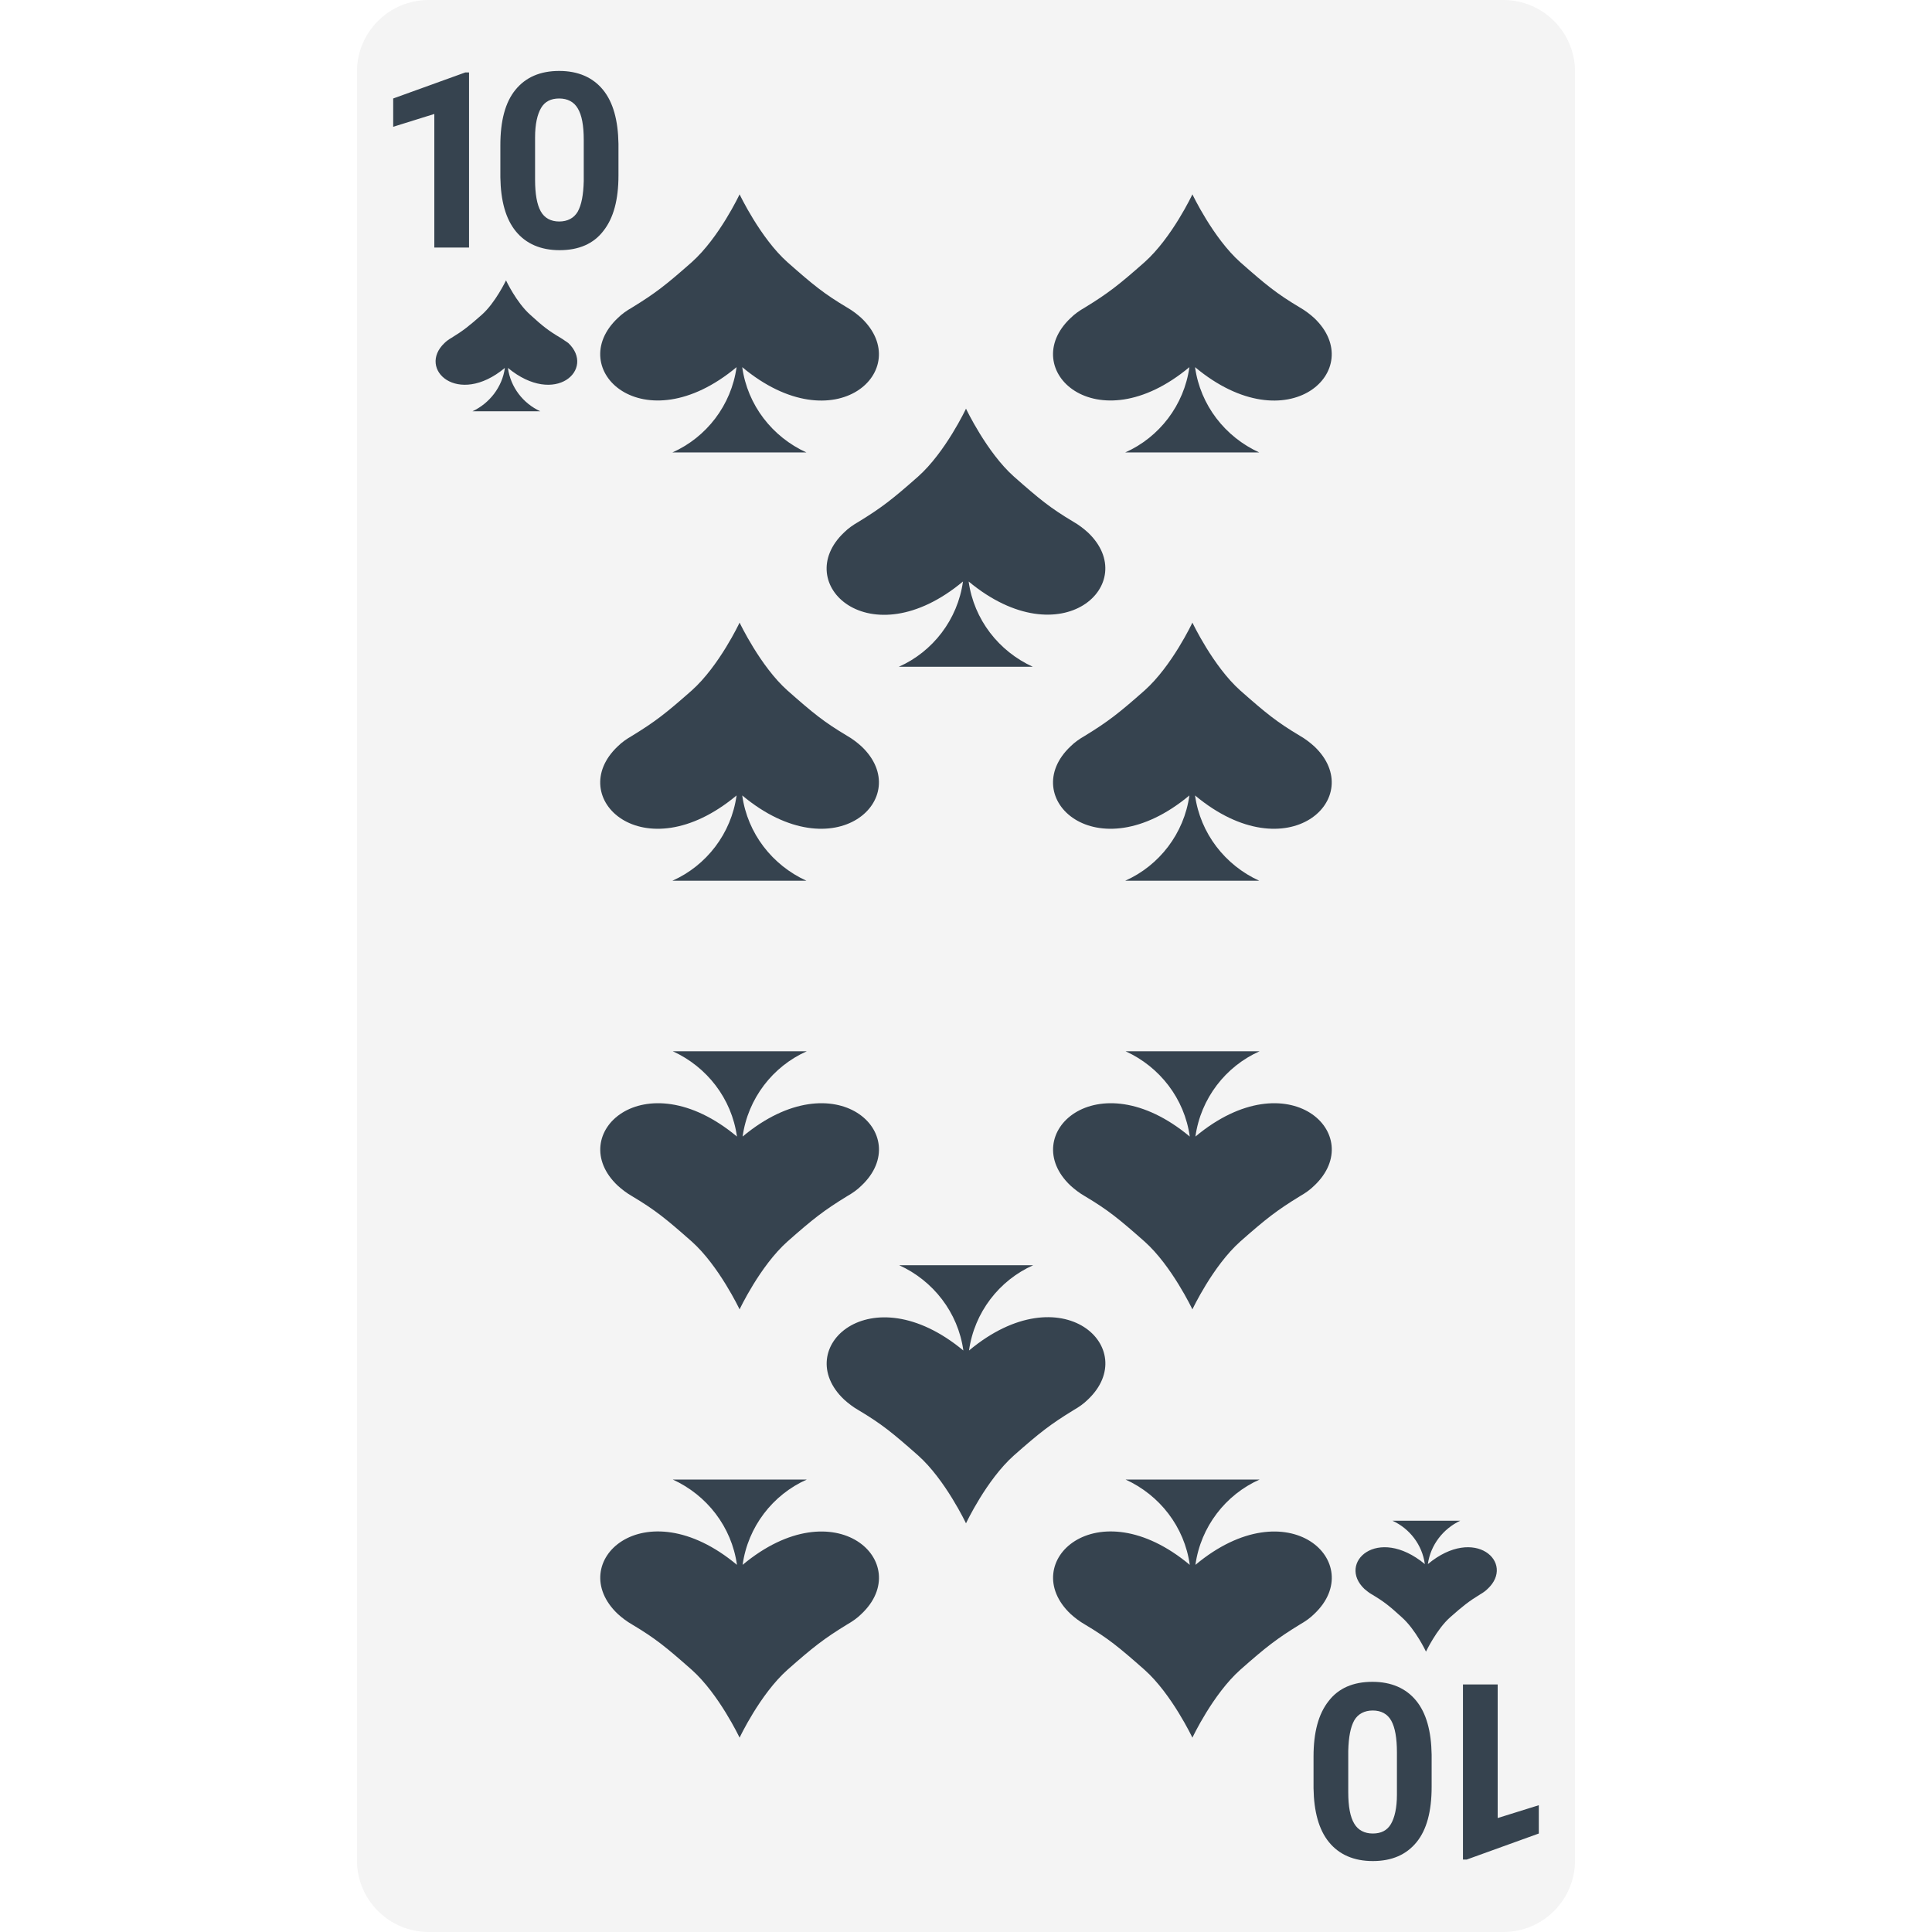
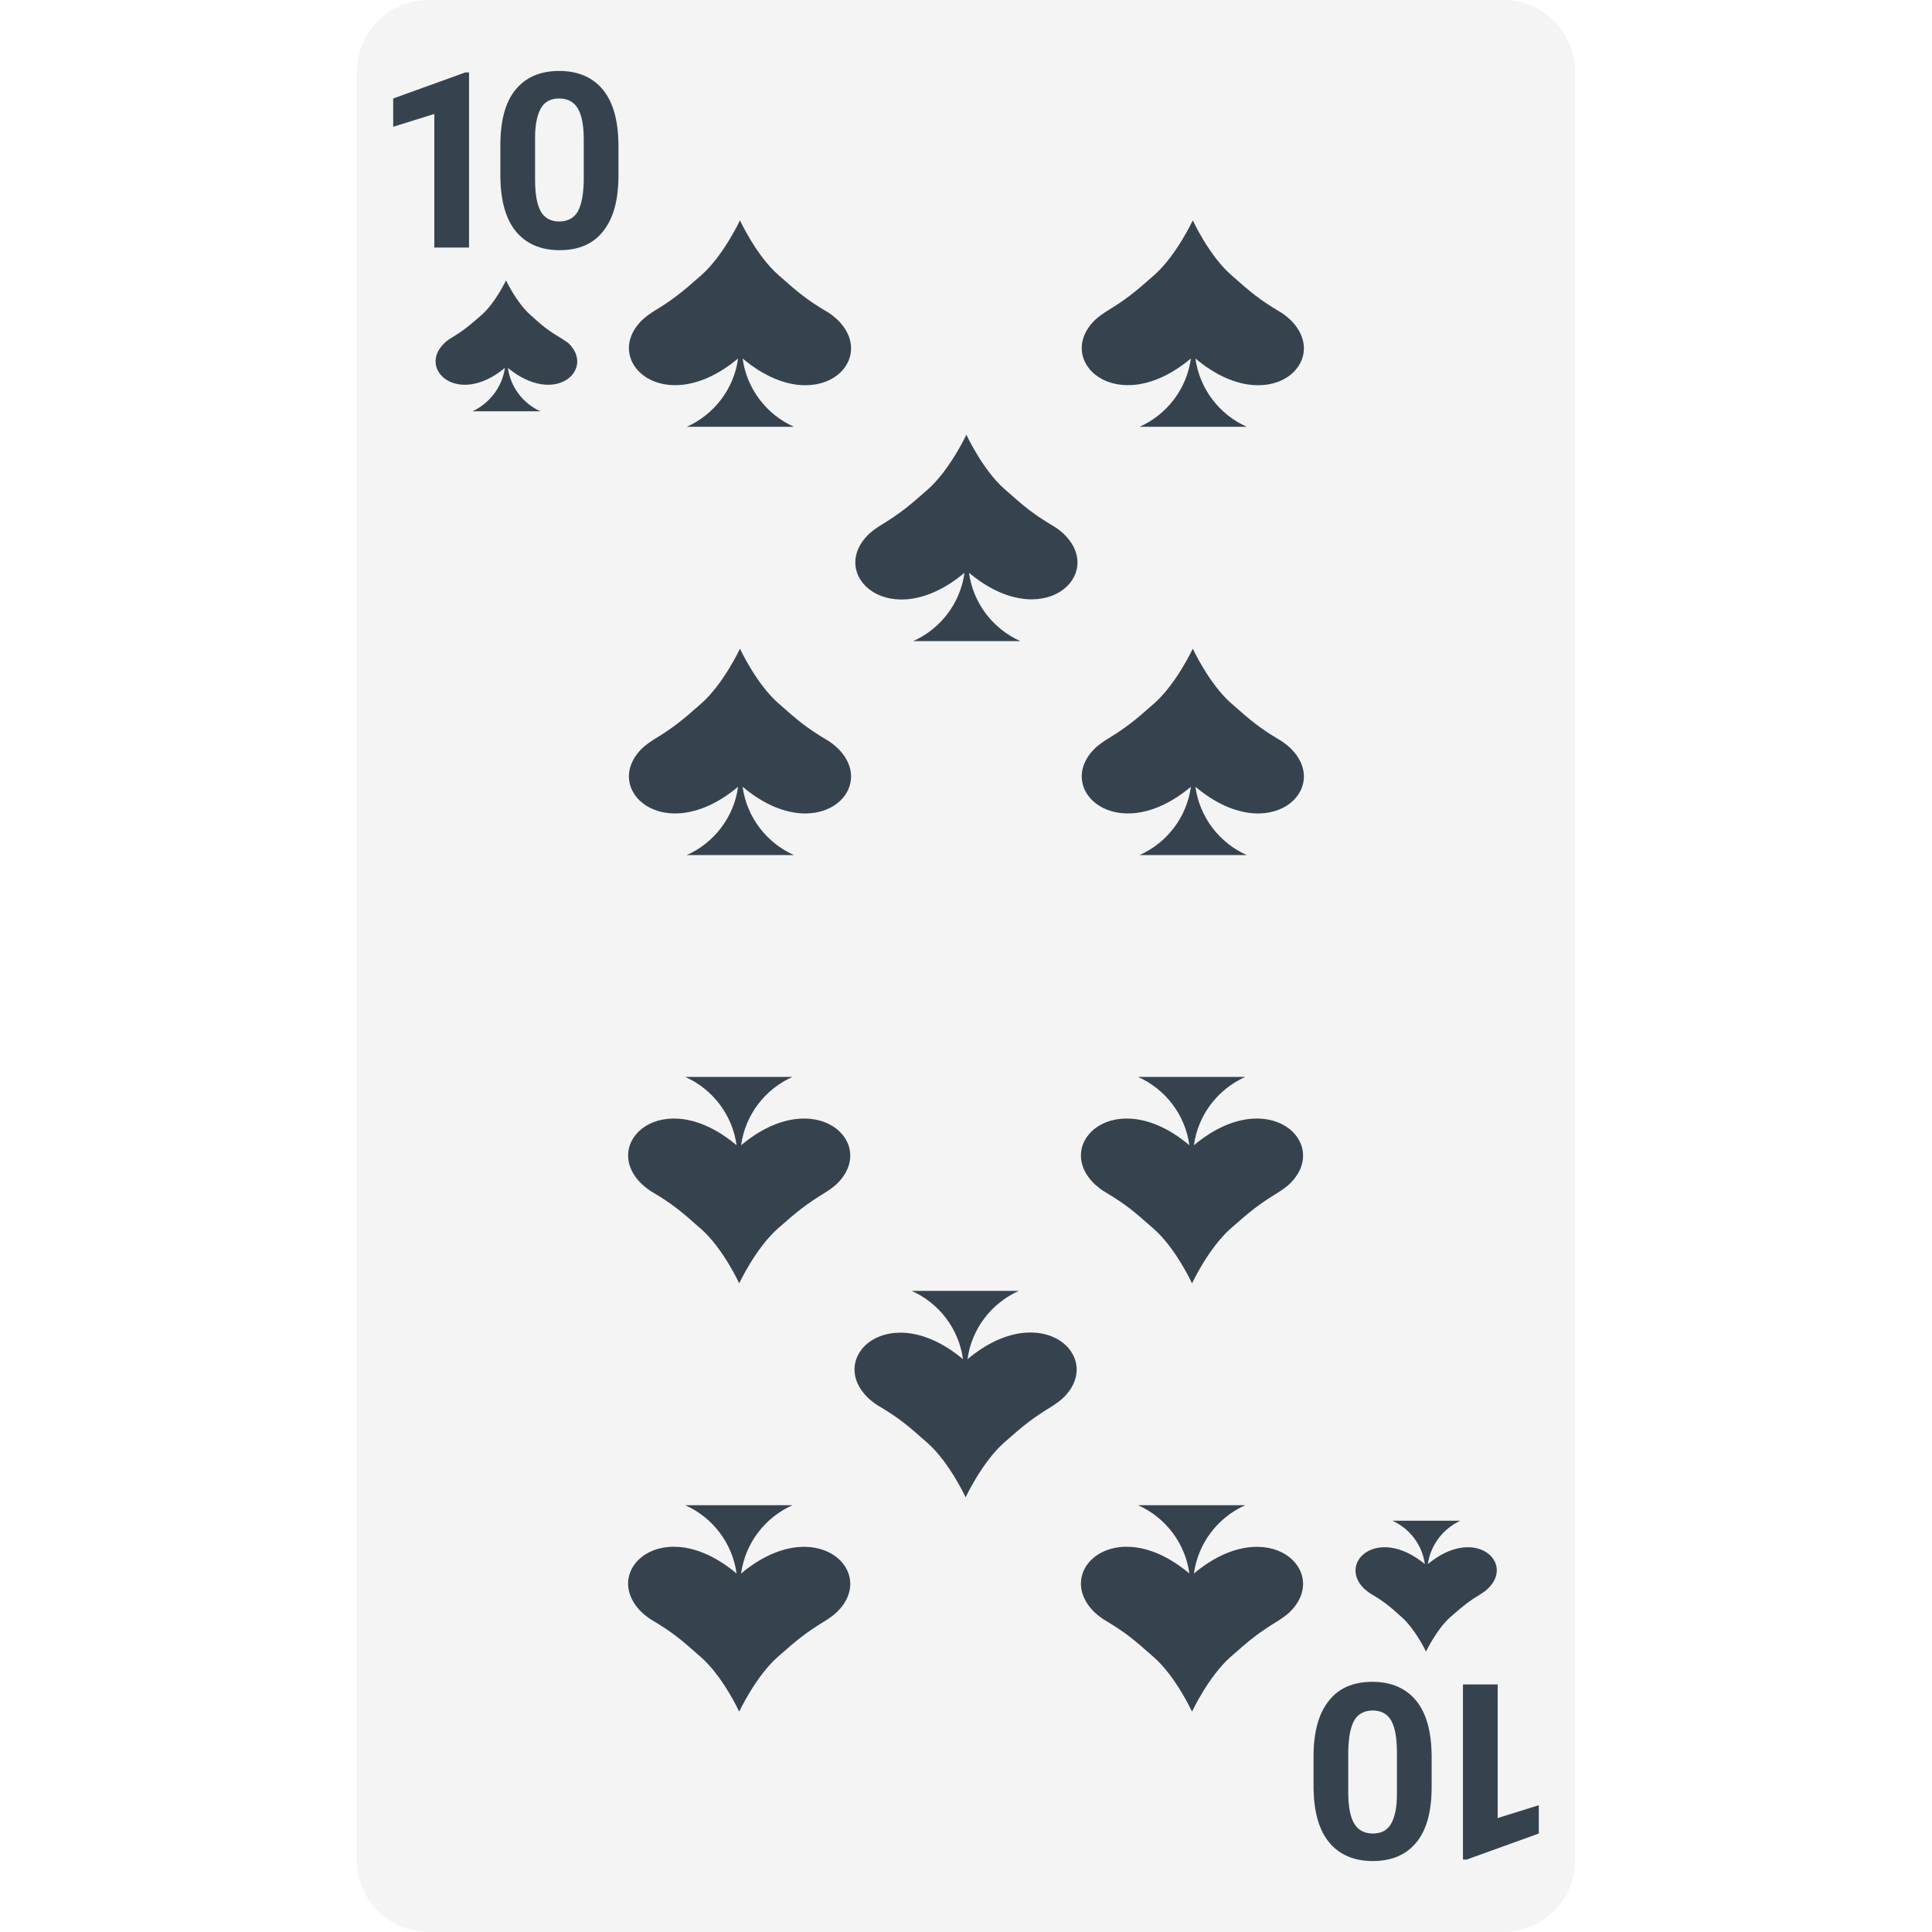
- <svg xmlns="http://www.w3.org/2000/svg" viewBox="0 0 512 512" xml:space="preserve">
-   <path d="M398.4 0H113.6c-10.5 0-19 8.5-19 19v474c0 10.5 8.5 19 19 19h284.8c10.5 0 19-8.5 19-19V19c0-10.5-8.5-19-19-19z" fill="#f4f4f4" />
-   <path d="M387.7 446.4h9.2v35.4l10.9-3.4v7.5l-19.1 6.9h-1v-46.4zm-39.6 19.1c0-6.4 1.3-11.3 4-14.7 2.6-3.4 6.5-5.1 11.6-5.1 5 0 8.9 1.7 11.6 5 2.7 3.3 4 8.1 4.1 14.3v8.5c0 6.5-1.3 11.4-4 14.7-2.7 3.3-6.5 5-11.6 5-5 0-8.9-1.7-11.6-5-2.7-3.3-4-8.1-4.1-14.3v-8.4zm9.2 9.4c0 3.8.5 6.6 1.6 8.4 1 1.7 2.7 2.6 4.9 2.6s3.8-.8 4.8-2.5 1.6-4.3 1.6-7.8v-11.2c0-3.8-.5-6.6-1.5-8.4-1-1.8-2.7-2.7-4.9-2.7s-3.9.9-4.9 2.6c-1 1.8-1.5 4.4-1.6 8.1v10.9zm-233-409.3h-9.2V30.2l-10.9 3.4v-7.5l19.1-6.9h1v46.4zm39.6-19.1c0 6.4-1.3 11.3-4 14.7-2.6 3.4-6.5 5.1-11.6 5.1-5 0-8.9-1.7-11.6-5-2.7-3.3-4-8.1-4.1-14.3v-8.5c0-6.5 1.3-11.4 4-14.7 2.7-3.3 6.5-5 11.6-5 5 0 8.9 1.7 11.6 5 2.7 3.3 4 8.1 4.1 14.3v8.4zm-9.2-9.4c0-3.8-.5-6.6-1.6-8.4-1-1.7-2.7-2.6-4.9-2.6s-3.8.8-4.8 2.5-1.6 4.3-1.6 7.8v11.2c0 3.8.5 6.6 1.5 8.4 1 1.8 2.7 2.7 4.9 2.7s3.9-.9 4.9-2.6c1-1.8 1.5-4.4 1.6-8.1V37.1zm-6.2 52.4c-3.2-1.9-4.6-3-8-6.1-3.7-3.3-6.4-9.1-6.4-9.1s-2.8 5.9-6.4 9.1c-3.4 3-4.9 4.2-8 6.1-.7.4-1.4.9-1.9 1.4-7.3 6.9 3.5 17 16 6.6-.7 5.1-4.1 9.4-8.6 11.5h18c-4.6-2.1-7.9-6.4-8.6-11.5 12.6 10.4 23.3.3 16-6.6-.8-.5-1.4-1-2.1-1.4zm229.9 325c.7-5.1 4.1-9.4 8.6-11.5h-18c4.6 2.1 7.9 6.4 8.6 11.5-12.6-10.4-23.3-.3-16 6.6.6.5 1.2 1 1.9 1.4 3.2 1.9 4.6 3 8 6.1 3.7 3.3 6.4 9.1 6.4 9.1s2.8-5.9 6.4-9.1c3.4-3 4.9-4.2 8-6.1.7-.4 1.4-.9 1.9-1.4 7.5-6.9-3.3-17-15.8-6.6zM228.3 84.3c-1.1-1-2.4-2-3.8-2.8-6.2-3.7-9-6-15.8-12-7.2-6.4-12.7-18-12.7-18s-5.4 11.5-12.7 18c-6.8 6-9.6 8.2-15.8 12-1.4.8-2.7 1.7-3.8 2.8-14.3 13.5 6.8 33.6 31.5 13-1.4 10.1-8 18.6-17 22.6h35.5c-9-4.1-15.6-12.5-17-22.6 24.7 20.6 45.9.6 31.6-13zm120 0c-1.1-1-2.4-2-3.8-2.8-6.2-3.7-9-6-15.8-12-7.2-6.4-12.7-18-12.7-18s-5.4 11.5-12.7 18c-6.8 6-9.6 8.2-15.8 12-1.4.8-2.7 1.7-3.8 2.8-14.3 13.5 6.8 33.6 31.5 13-1.4 10.1-8 18.6-17 22.6h35.5c-9-4.1-15.6-12.5-17-22.6 24.7 20.6 45.9.6 31.6-13zm-60 56.8c-1.1-1-2.4-2-3.8-2.8-6.2-3.7-9-6-15.8-12-7.2-6.4-12.7-18-12.7-18s-5.4 11.5-12.7 18c-6.8 6-9.6 8.2-15.8 12-1.4.8-2.7 1.7-3.8 2.8-14.3 13.5 6.8 33.6 31.5 13-1.4 10.1-8 18.6-17 22.6h35.5c-9-4.1-15.6-12.5-17-22.6 24.7 20.5 45.9.5 31.6-13zm-60 56.7c-1.1-1-2.4-2-3.8-2.8-6.2-3.7-9-6-15.8-12-7.2-6.4-12.7-18-12.7-18s-5.4 11.5-12.7 18c-6.8 6-9.6 8.2-15.8 12-1.4.8-2.7 1.7-3.8 2.8-14.3 13.5 6.8 33.6 31.5 13-1.4 10.1-8 18.6-17 22.6h35.5c-9-4.1-15.6-12.5-17-22.6 24.7 20.6 45.9.5 31.6-13zm120 0c-1.1-1-2.4-2-3.8-2.8-6.2-3.7-9-6-15.8-12-7.2-6.4-12.7-18-12.7-18s-5.4 11.5-12.7 18c-6.8 6-9.6 8.2-15.8 12-1.4.8-2.7 1.7-3.8 2.8-14.3 13.5 6.8 33.6 31.5 13-1.4 10.1-8 18.6-17 22.6h35.5c-9-4.1-15.6-12.5-17-22.6 24.7 20.6 45.9.5 31.6-13zm-64.6 229.9c1.1 1 2.4 2 3.8 2.8 6.2 3.7 9 6 15.8 12 7.2 6.4 12.7 18 12.7 18s5.4-11.5 12.7-18c6.8-6 9.6-8.2 15.8-12 1.4-.8 2.7-1.7 3.8-2.8 14.3-13.5-6.8-33.6-31.5-13 1.4-10.1 8-18.6 17-22.6h-35.5c9 4.1 15.6 12.5 17 22.6-24.7-20.6-45.9-.6-31.6 13zm-120 0c1.1 1 2.4 2 3.8 2.8 6.2 3.7 9 6 15.8 12 7.2 6.4 12.7 18 12.7 18s5.4-11.5 12.7-18c6.8-6 9.6-8.2 15.8-12 1.4-.8 2.7-1.7 3.8-2.8 14.3-13.5-6.8-33.6-31.5-13 1.4-10.1 8-18.6 17-22.6h-35.5c9 4.1 15.6 12.5 17 22.6-24.7-20.6-45.9-.6-31.6 13zm60-56.8c1.1 1 2.4 2 3.8 2.8 6.2 3.7 9 6 15.8 12 7.2 6.4 12.7 18 12.7 18s5.4-11.5 12.7-18c6.8-6 9.6-8.2 15.8-12 1.4-.8 2.7-1.7 3.8-2.8 14.3-13.5-6.8-33.6-31.5-13 1.4-10.1 8-18.6 17-22.6h-35.5c9 4.1 15.6 12.5 17 22.6-24.7-20.5-45.9-.5-31.6 13zm60-56.7c1.1 1 2.4 2 3.8 2.8 6.2 3.7 9 6 15.8 12 7.2 6.4 12.7 18 12.7 18s5.4-11.5 12.7-18c6.8-6 9.6-8.2 15.8-12 1.4-.8 2.7-1.7 3.8-2.8 14.3-13.5-6.8-33.6-31.5-13 1.4-10.1 8-18.6 17-22.6h-35.5c9 4.1 15.6 12.5 17 22.6-24.7-20.6-45.9-.5-31.6 13zm-120 0c1.1 1 2.4 2 3.8 2.8 6.2 3.7 9 6 15.8 12 7.2 6.4 12.7 18 12.7 18s5.4-11.5 12.7-18c6.8-6 9.6-8.2 15.8-12 1.4-.8 2.7-1.7 3.8-2.8 14.3-13.5-6.8-33.6-31.5-13 1.4-10.1 8-18.6 17-22.6h-35.5c9 4.1 15.6 12.5 17 22.6-24.7-20.6-45.9-.5-31.6 13z" fill="#36434f" />
+ <svg xmlns="http://www.w3.org/2000/svg" viewBox="0 0 512 512" style="enable-background:new 0 0 512 512" xml:space="preserve">
+   <path d="M398.4 0H113.6c-10.5 0-19 8.5-19 19v474c0 10.5 8.5 19 19 19h284.8c10.5 0 19-8.5 19-19V19c0-10.5-8.5-19-19-19z" style="fill:#f4f4f4" />
+   <path d="M387.7 446.4h9.2v35.4l10.9-3.4v7.5l-19.1 6.9h-1v-46.4zm-39.6 19.1c0-6.4 1.3-11.3 4-14.7 2.6-3.4 6.5-5.1 11.6-5.1 5 0 8.9 1.7 11.6 5 2.7 3.3 4 8.1 4.1 14.3v8.5c0 6.5-1.3 11.4-4 14.7-2.7 3.3-6.5 5-11.6 5-5 0-8.9-1.7-11.6-5-2.7-3.3-4-8.1-4.1-14.3v-8.4zm9.2 9.4c0 3.8.5 6.6 1.6 8.4 1 1.7 2.7 2.6 4.9 2.6s3.8-.8 4.8-2.5 1.6-4.3 1.6-7.8v-11.2c0-3.8-.5-6.6-1.5-8.4-1-1.8-2.7-2.7-4.9-2.7s-3.9.9-4.9 2.6c-1 1.8-1.5 4.4-1.6 8.1v10.9zm-233-409.3h-9.2V30.2l-10.9 3.4v-7.5l19.1-6.9h1v46.4zm39.6-19.1c0 6.4-1.3 11.3-4 14.7-2.6 3.4-6.5 5.1-11.6 5.1-5 0-8.9-1.7-11.6-5-2.7-3.3-4-8.1-4.1-14.3v-8.5c0-6.5 1.3-11.4 4-14.7 2.7-3.3 6.5-5 11.6-5 5 0 8.9 1.7 11.6 5 2.7 3.3 4 8.1 4.1 14.3v8.4zm-9.2-9.4c0-3.8-.5-6.6-1.6-8.4-1-1.7-2.7-2.6-4.9-2.6s-3.8.8-4.8 2.5-1.6 4.3-1.6 7.8v11.2c0 3.8.5 6.6 1.5 8.4 1 1.8 2.7 2.7 4.9 2.7s3.9-.9 4.9-2.6c1-1.8 1.5-4.4 1.6-8.1V37.1zm-6.2 52.4c-3.2-1.9-4.6-3-8-6.1-3.7-3.3-6.4-9.1-6.4-9.1s-2.8 5.9-6.4 9.1c-3.4 3-4.9 4.2-8 6.1-.7.4-1.4.9-1.9 1.4-7.3 6.9 3.5 17 16 6.6-.7 5.1-4.1 9.4-8.6 11.5h18c-4.6-2.1-7.9-6.4-8.6-11.5 12.6 10.4 23.3.3 16-6.6-.8-.5-1.4-1-2.1-1.4zm229.9 325c.7-5.1 4.1-9.4 8.6-11.5h-18c4.6 2.1 7.9 6.4 8.6 11.5-12.6-10.4-23.3-.3-16 6.6.6.5 1.2 1 1.9 1.4 3.2 1.9 4.6 3 8 6.1 3.7 3.3 6.4 9.1 6.4 9.1s2.8-5.9 6.4-9.1c3.4-3 4.9-4.2 8-6.1.7-.4 1.4-.9 1.9-1.4 7.5-6.9-3.3-17-15.8-6.6zM221.8 84.6c-.9-.8-1.9-1.6-3-2.2-5-3-7.2-4.8-12.6-9.6-5.8-5.1-10.1-14.4-10.1-14.4s-4.3 9.2-10.1 14.4c-5.4 4.8-7.7 6.6-12.6 9.6-1.1.7-2.1 1.4-3 2.2-11.5 10.8 5.5 26.9 25.2 10.4-1.1 8.1-6.4 14.9-13.6 18.1h28.4c-7.2-3.2-12.5-10-13.6-18.1 19.6 16.5 36.5.5 25-10.4zm120 0c-.9-.8-1.9-1.6-3-2.2-5-3-7.2-4.8-12.6-9.6-5.8-5.1-10.1-14.4-10.1-14.4s-4.3 9.2-10.1 14.4c-5.4 4.8-7.7 6.6-12.6 9.6-1.1.7-2.1 1.4-3 2.2-11.5 10.8 5.5 26.9 25.2 10.4-1.1 8.1-6.4 14.9-13.6 18.1h28.4c-7.2-3.2-12.5-10-13.6-18.1 19.6 16.5 36.5.5 25-10.4zm-60 56.8c-.9-.8-1.9-1.6-3-2.2-5-3-7.2-4.8-12.6-9.6-5.8-5.1-10.1-14.4-10.1-14.4s-4.3 9.2-10.1 14.4c-5.4 4.8-7.7 6.6-12.6 9.6-1.1.7-2.1 1.4-3 2.2-11.5 10.8 5.5 26.9 25.2 10.4-1.1 8.1-6.4 14.9-13.6 18.1h28.4c-7.2-3.2-12.5-10-13.6-18.1 19.6 16.4 36.5.4 25-10.4zm-60 56.7c-.9-.8-1.9-1.6-3-2.2-5-3-7.2-4.8-12.6-9.6-5.8-5.1-10.1-14.4-10.1-14.4s-4.3 9.2-10.1 14.4c-5.4 4.8-7.7 6.6-12.6 9.6-1.1.7-2.1 1.4-3 2.2-11.5 10.8 5.5 26.9 25.2 10.4-1.1 8.1-6.4 14.9-13.6 18.1h28.4c-7.2-3.2-12.5-10-13.6-18.1 19.6 16.5 36.5.4 25-10.4zm120 0c-.9-.8-1.9-1.6-3-2.2-5-3-7.2-4.8-12.6-9.6-5.8-5.1-10.1-14.4-10.1-14.4s-4.3 9.2-10.1 14.4c-5.4 4.8-7.7 6.6-12.6 9.6-1.1.7-2.1 1.4-3 2.2-11.5 10.8 5.5 26.9 25.2 10.4-1.1 8.1-6.4 14.9-13.6 18.1h28.4c-7.2-3.2-12.5-10-13.6-18.1 19.6 16.5 36.5.4 25-10.4zm-51.6 229.3c.9.8 1.9 1.6 3 2.2 5 3 7.2 4.8 12.6 9.6 5.8 5.1 10.1 14.4 10.1 14.4s4.3-9.2 10.1-14.4c5.4-4.8 7.7-6.6 12.6-9.6 1.1-.7 2.1-1.4 3-2.2 11.5-10.8-5.5-26.9-25.2-10.4 1.1-8.1 6.4-14.9 13.6-18.1h-28.4c7.2 3.2 12.5 10 13.6 18.1-19.6-16.5-36.5-.5-25 10.4zm-120 0c.9.8 1.9 1.6 3 2.2 5 3 7.2 4.8 12.6 9.6 5.8 5.1 10.1 14.4 10.1 14.4s4.3-9.2 10.1-14.4c5.4-4.8 7.7-6.6 12.6-9.6 1.1-.7 2.1-1.4 3-2.2 11.5-10.8-5.5-26.9-25.2-10.4 1.1-8.1 6.4-14.9 13.6-18.1h-28.4c7.2 3.2 12.5 10 13.6 18.1-19.6-16.5-36.5-.5-25 10.4zm60-56.8c.9.8 1.9 1.6 3 2.2 5 3 7.2 4.8 12.6 9.6 5.8 5.1 10.1 14.4 10.1 14.4s4.3-9.2 10.1-14.4c5.4-4.8 7.7-6.6 12.6-9.6 1.1-.7 2.1-1.4 3-2.2 11.5-10.8-5.5-26.9-25.2-10.4 1.1-8.1 6.4-14.9 13.6-18.1h-28.4c7.2 3.2 12.5 10 13.6 18.1-19.6-16.4-36.5-.4-25 10.4zm60-56.7c.9.8 1.9 1.6 3 2.2 5 3 7.2 4.8 12.6 9.6 5.8 5.1 10.1 14.4 10.1 14.4s4.3-9.2 10.1-14.4c5.4-4.8 7.7-6.6 12.6-9.6 1.1-.7 2.1-1.4 3-2.2 11.5-10.8-5.5-26.9-25.2-10.4 1.1-8.1 6.4-14.9 13.6-18.1h-28.4c7.2 3.2 12.5 10 13.6 18.1-19.6-16.5-36.5-.4-25 10.4zm-120 0c.9.8 1.9 1.6 3 2.2 5 3 7.2 4.8 12.6 9.6 5.8 5.1 10.1 14.4 10.1 14.4s4.3-9.2 10.1-14.4c5.4-4.8 7.7-6.6 12.6-9.6 1.1-.7 2.1-1.4 3-2.2 11.5-10.8-5.5-26.9-25.2-10.4 1.1-8.1 6.4-14.9 13.6-18.1h-28.4c7.2 3.2 12.5 10 13.6 18.1-19.6-16.5-36.5-.4-25 10.4z" style="fill:#36434f" />
</svg>
